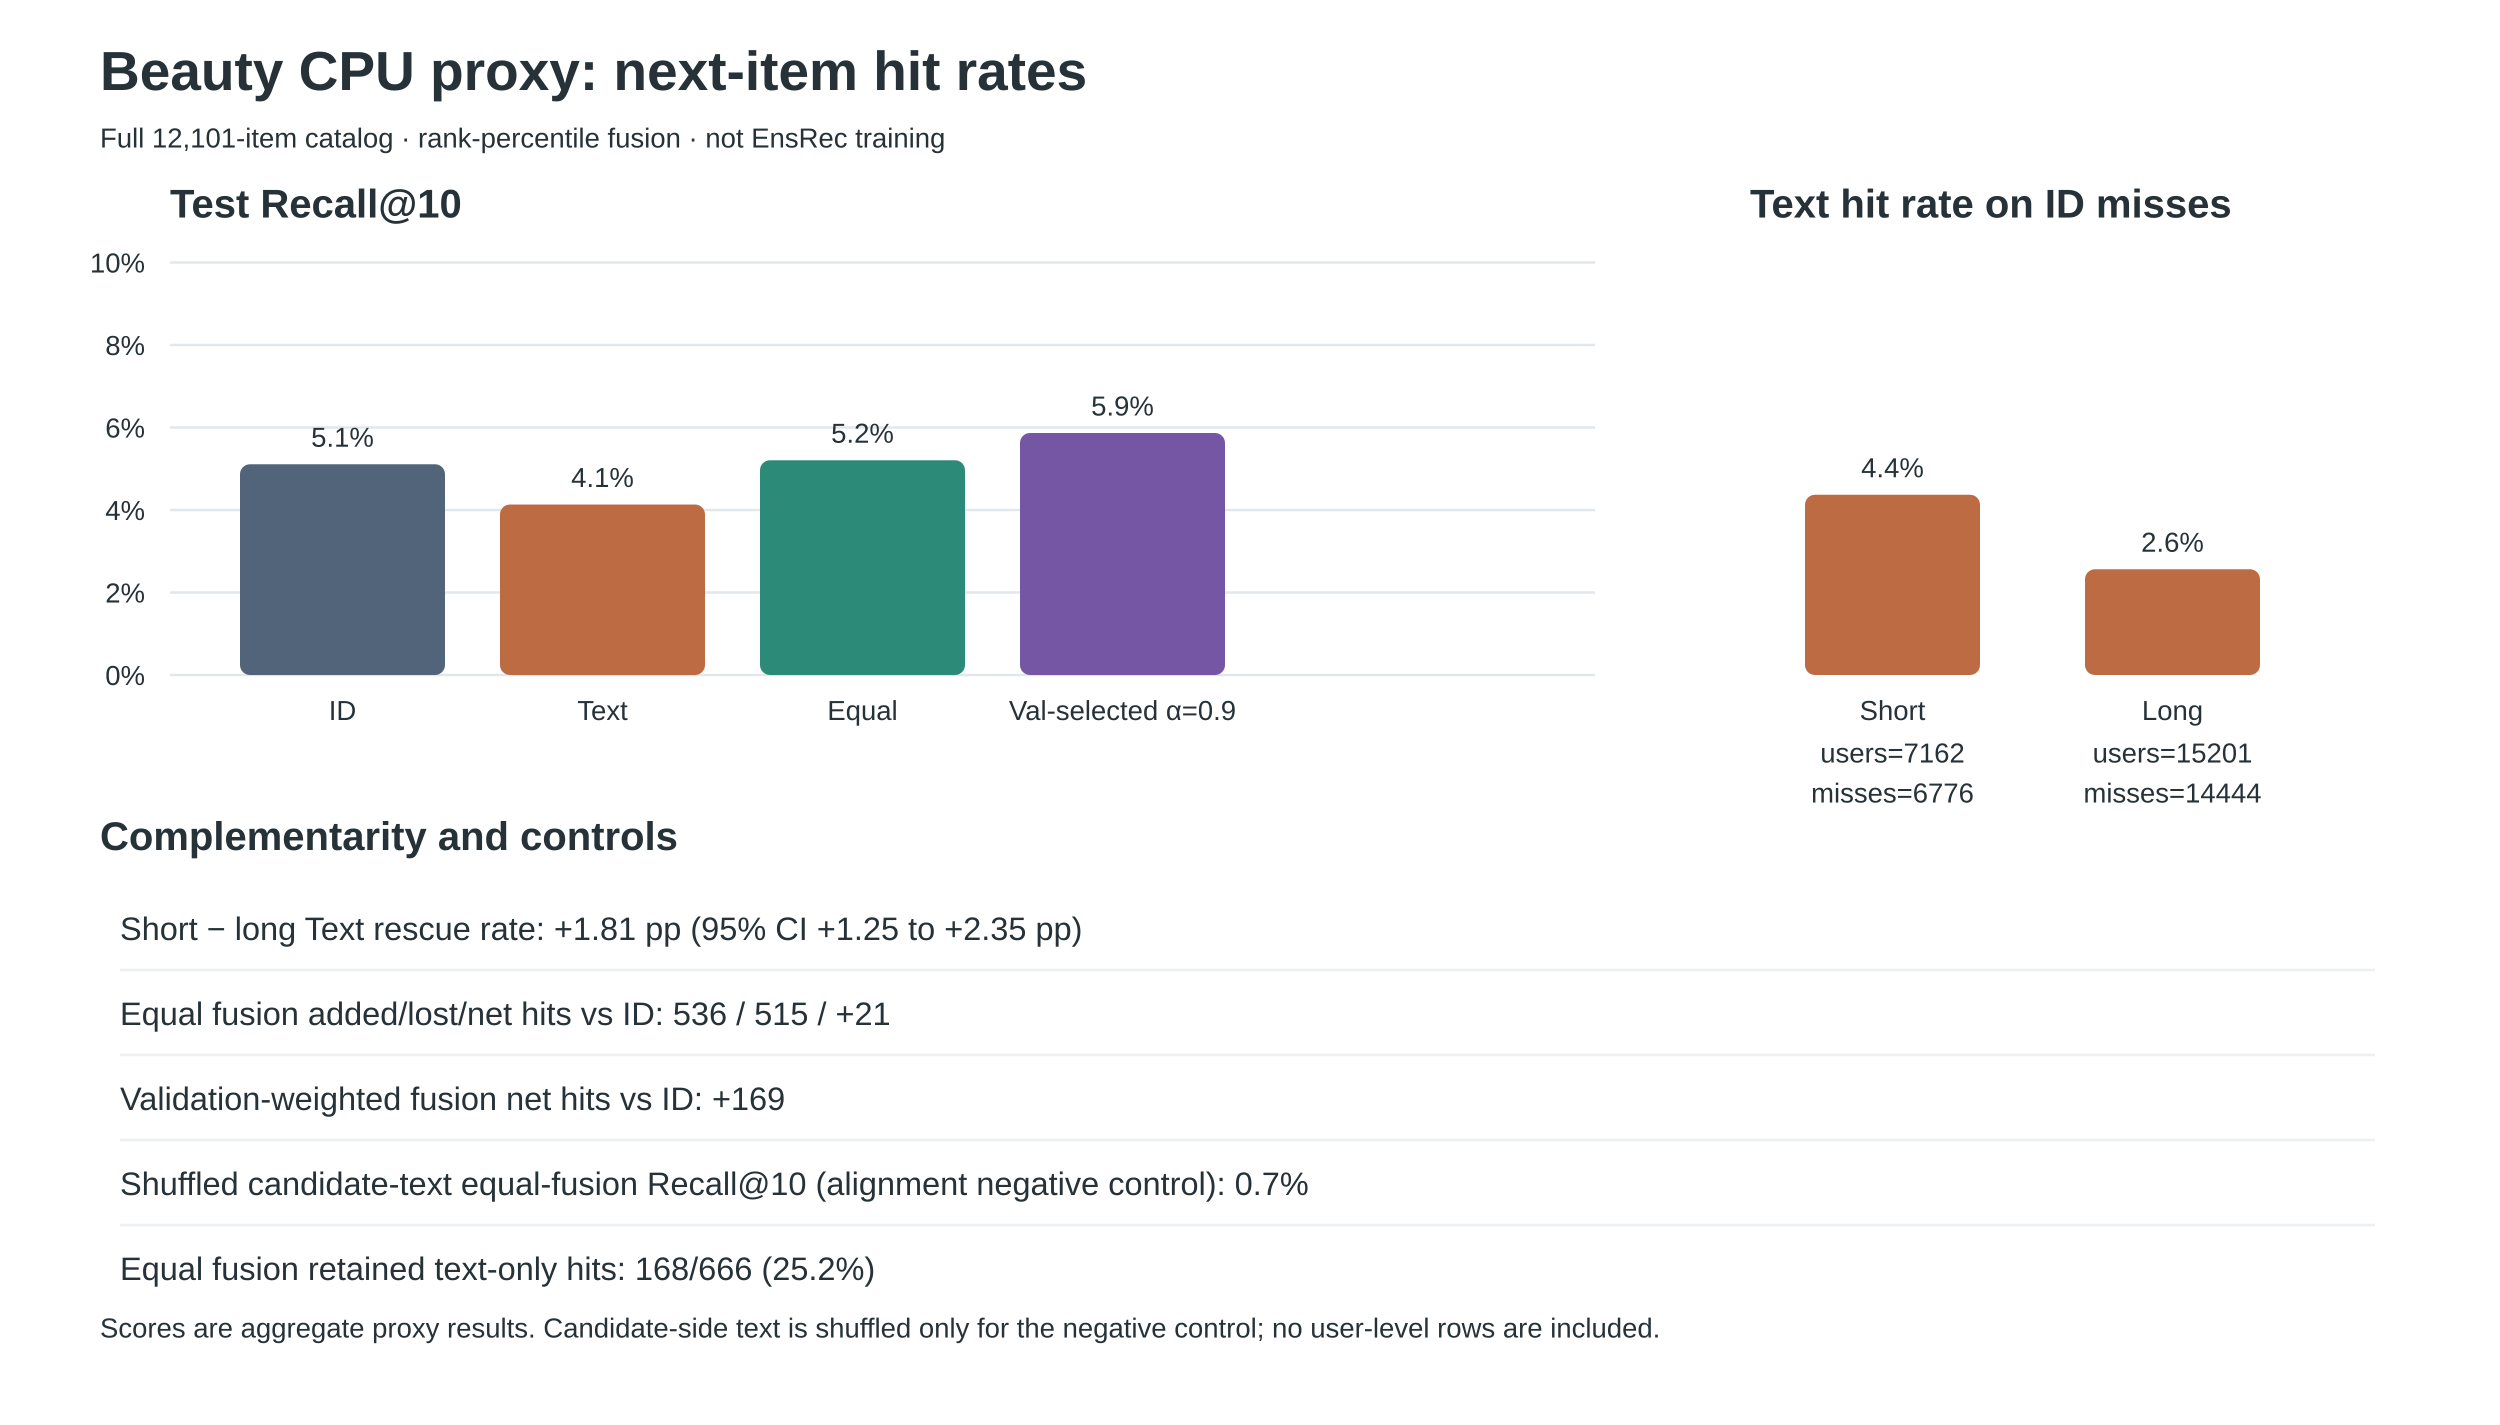
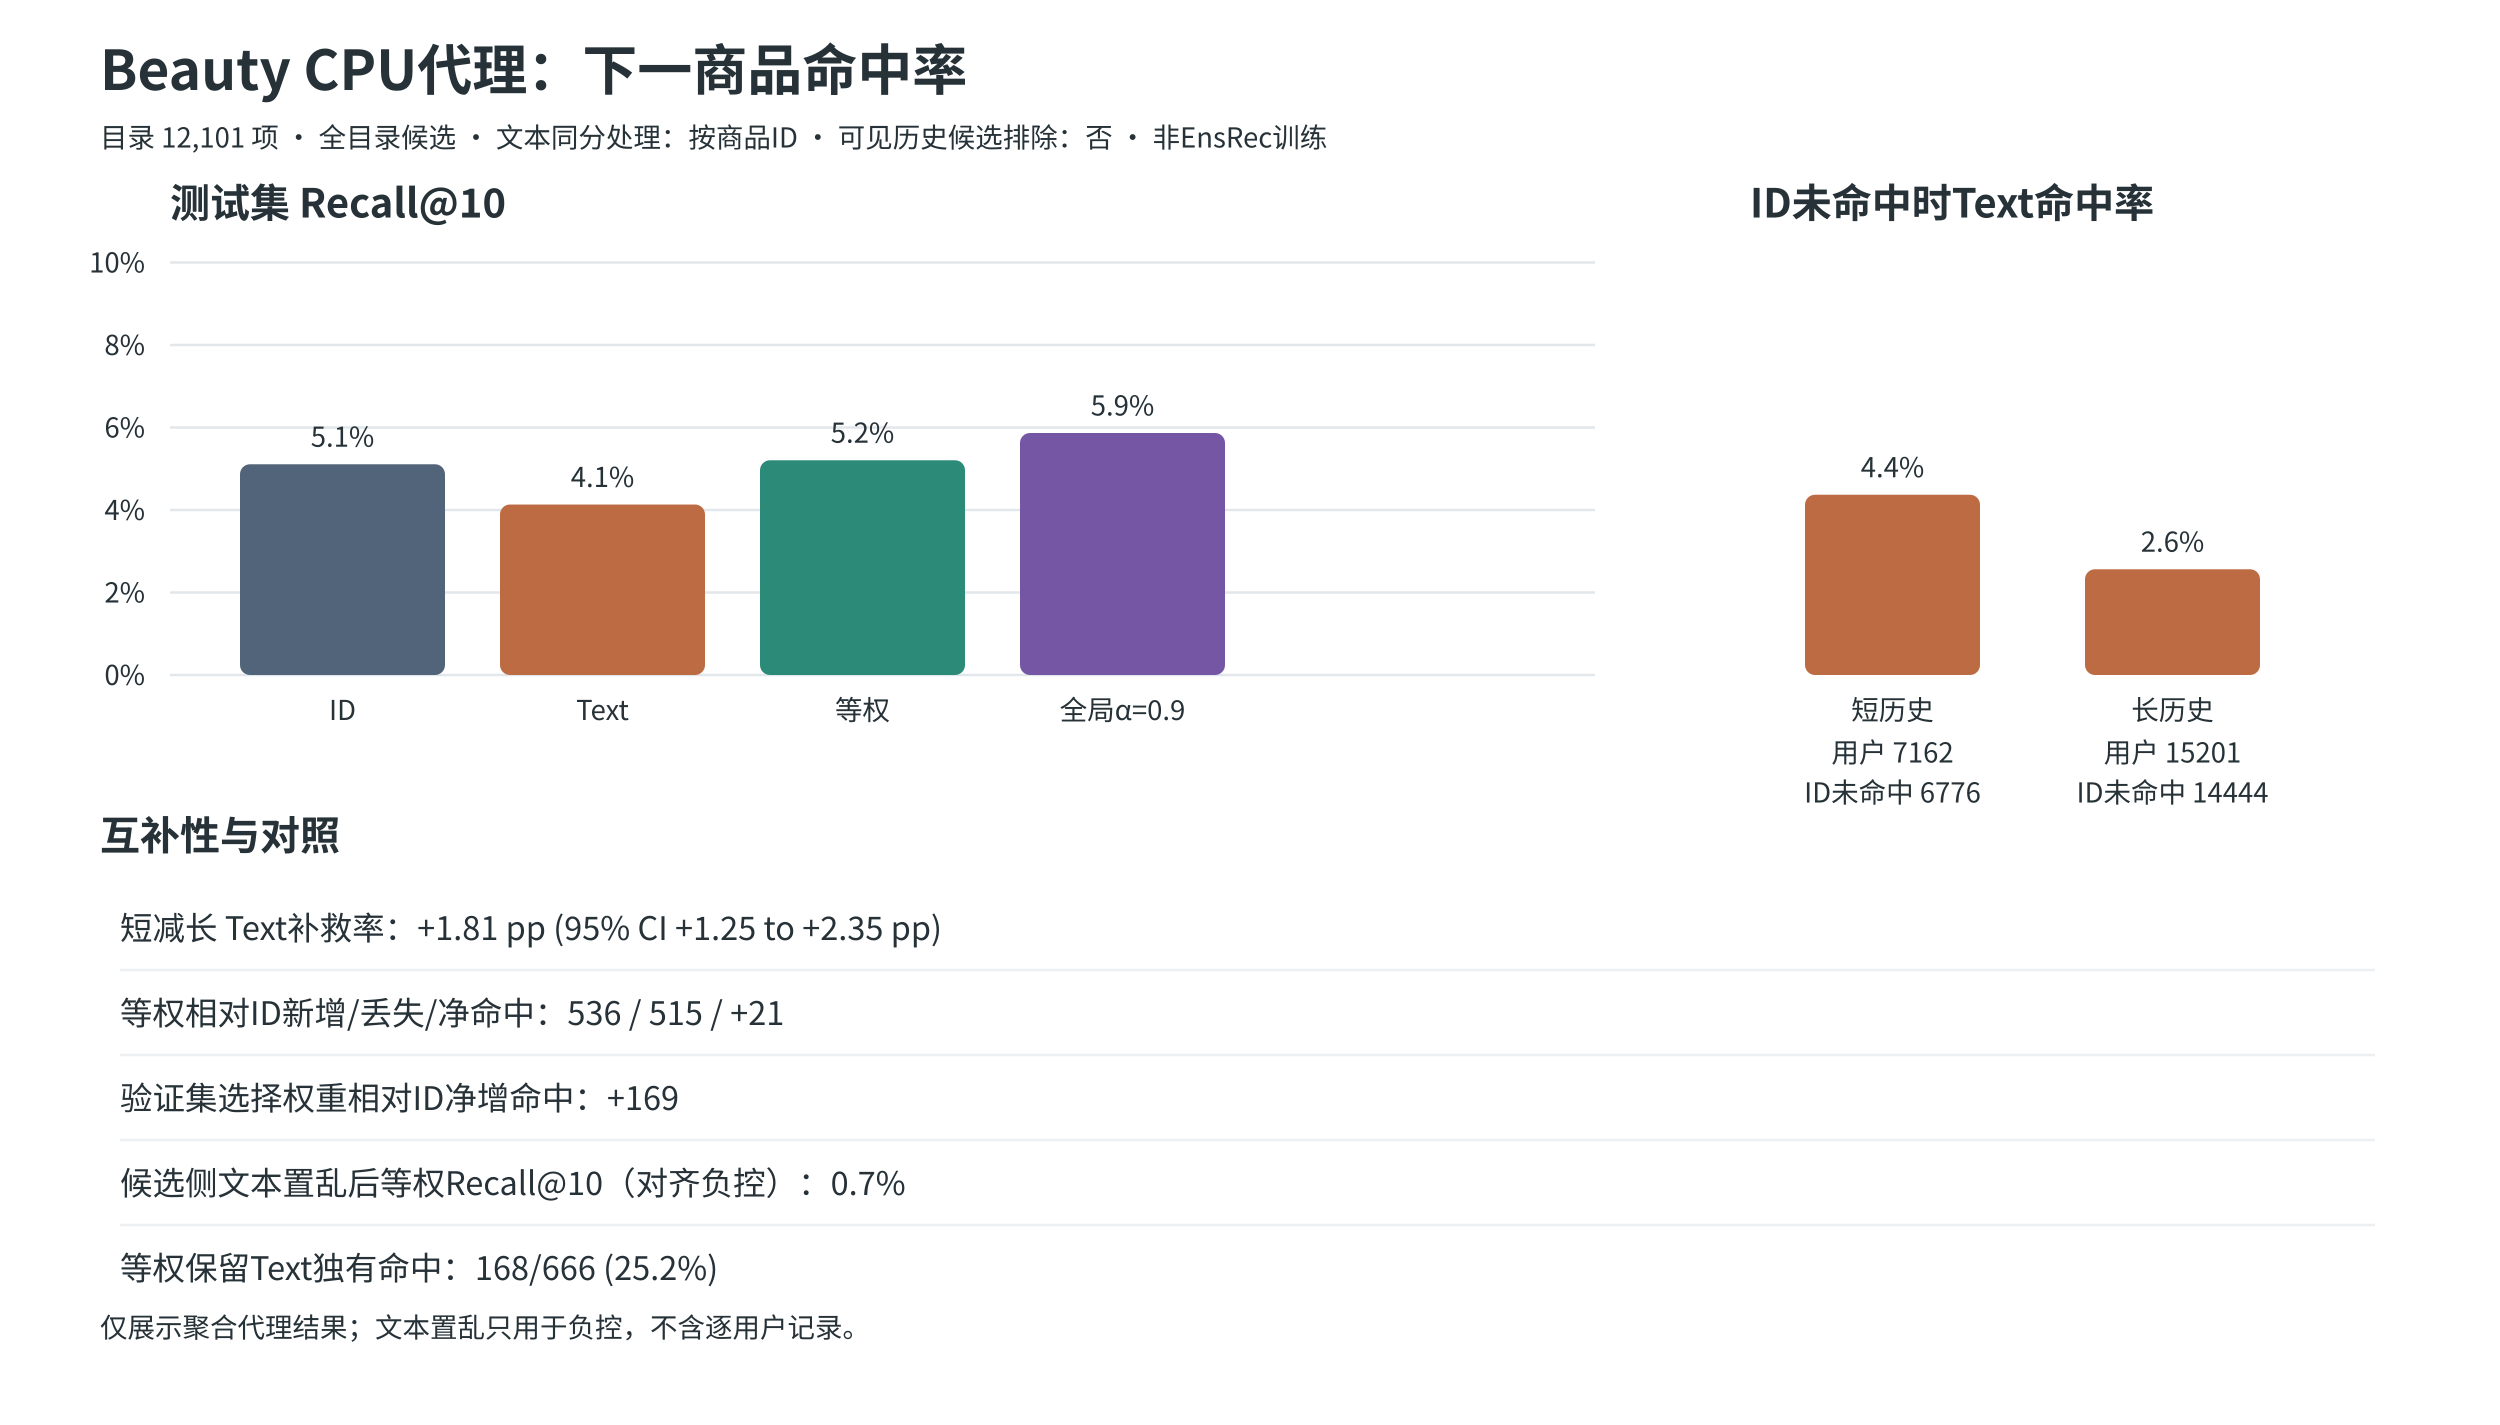
<svg xmlns="http://www.w3.org/2000/svg" width="1000" height="570" viewBox="0 0 1000 570">
  <rect width="100%" height="100%" fill="#fff" />
-   <style>text{font-family:Arial,sans-serif;fill:#263238}.title{font-size:22px;font-weight:bold}.head{font-size:16px;font-weight:bold}.label{font-size:13px}.small{font-size:11px}</style>
-   <text x="40" y="36" class="title">Beauty CPU proxy: next-item hit rates</text>
-   <text x="40" y="59" class="small">Full 12,101-item catalog · rank-percentile fusion · not EnsRec training</text>
-   <text x="68" y="87" class="head">Test Recall@10</text>
+   <style>text{font-family:"PingFang SC","Microsoft YaHei","Noto Sans CJK SC",Arial,sans-serif;fill:#263238}.title{font-size:22px;font-weight:bold}.head{font-size:16px;font-weight:bold}.label{font-size:13px}.small{font-size:11px}</style>
+   <text x="40" y="36" class="title">Beauty CPU代理：下一商品命中率</text>
+   <text x="40" y="59" class="small">目录 12,101 项 · 全目录候选 · 文本同分处理：按商品ID · 可见历史候选排除：否 · 非EnsRec训练</text>
+   <text x="68" y="87" class="head">测试集 Recall@10</text>
  <line x1="68" y1="270.0" x2="638" y2="270.0" stroke="#e2e7eb" />
  <text x="58" y="274.0" text-anchor="end" class="small">0%</text>
  <line x1="68" y1="237.0" x2="638" y2="237.0" stroke="#e2e7eb" />
  <text x="58" y="241.0" text-anchor="end" class="small">2%</text>
  <line x1="68" y1="204.0" x2="638" y2="204.0" stroke="#e2e7eb" />
  <text x="58" y="208.0" text-anchor="end" class="small">4%</text>
  <line x1="68" y1="171.0" x2="638" y2="171.0" stroke="#e2e7eb" />
  <text x="58" y="175.0" text-anchor="end" class="small">6%</text>
  <line x1="68" y1="138.0" x2="638" y2="138.0" stroke="#e2e7eb" />
  <text x="58" y="142.0" text-anchor="end" class="small">8%</text>
  <line x1="68" y1="105.0" x2="638" y2="105.0" stroke="#e2e7eb" />
  <text x="58" y="109.0" text-anchor="end" class="small">10%</text>
  <rect x="96" y="185.7" width="82" height="84.3" rx="4" fill="#52647a" />
  <text x="137.0" y="178.7" text-anchor="middle" class="small">5.1%</text>
  <text x="137.0" y="288" text-anchor="middle" class="small">ID</text>
  <rect x="200" y="201.8" width="82" height="68.2" rx="4" fill="#bd6b43" />
  <text x="241.0" y="194.8" text-anchor="middle" class="small">4.1%</text>
  <text x="241.0" y="288" text-anchor="middle" class="small">Text</text>
  <rect x="304" y="184.1" width="82" height="85.9" rx="4" fill="#2b8a78" />
  <text x="345.0" y="177.1" text-anchor="middle" class="small">5.2%</text>
-   <text x="345.0" y="288" text-anchor="middle" class="small">Equal</text>
+   <text x="345.0" y="288" text-anchor="middle" class="small">等权</text>
  <rect x="408" y="173.2" width="82" height="96.8" rx="4" fill="#7556a5" />
  <text x="449.0" y="166.2" text-anchor="middle" class="small">5.9%</text>
-   <text x="449.0" y="288" text-anchor="middle" class="small">Val-selected α=0.9</text>
-   <text x="700" y="87" class="head">Text hit rate on ID misses</text>
+   <text x="449.0" y="288" text-anchor="middle" class="small">全局α=0.9</text>
+   <text x="700" y="87" class="head">ID未命中时Text命中率</text>
  <rect x="722" y="197.9" width="70" height="72.1" rx="4" fill="#bd6b43" />
  <text x="757" y="190.9" text-anchor="middle" class="small">4.4%</text>
-   <text x="757" y="288" text-anchor="middle" class="small">Short</text>
-   <text x="757" y="305" text-anchor="middle" class="small">users=7162</text>
-   <text x="757" y="321" text-anchor="middle" class="small">misses=6776</text>
+   <text x="757" y="288" text-anchor="middle" class="small">短历史</text>
+   <text x="757" y="305" text-anchor="middle" class="small">用户 7162</text>
+   <text x="757" y="321" text-anchor="middle" class="small">ID未命中 6776</text>
  <rect x="834" y="227.7" width="70" height="42.3" rx="4" fill="#bd6b43" />
  <text x="869" y="220.7" text-anchor="middle" class="small">2.6%</text>
-   <text x="869" y="288" text-anchor="middle" class="small">Long</text>
-   <text x="869" y="305" text-anchor="middle" class="small">users=15201</text>
-   <text x="869" y="321" text-anchor="middle" class="small">misses=14444</text>
-   <text x="40" y="340" class="head">Complementarity and controls</text>
-   <text x="48" y="376" class="label">Short − long Text rescue rate: +1.81 pp (95% CI +1.25 to +2.35 pp)</text>
+   <text x="869" y="288" text-anchor="middle" class="small">长历史</text>
+   <text x="869" y="305" text-anchor="middle" class="small">用户 15201</text>
+   <text x="869" y="321" text-anchor="middle" class="small">ID未命中 14444</text>
+   <text x="40" y="340" class="head">互补性与对照</text>
+   <text x="48" y="376" class="label">短减长 Text补救率：+1.81 pp (95% CI +1.25 to +2.35 pp)</text>
  <line x1="48" y1="388" x2="950" y2="388" stroke="#edf0f2" />
-   <text x="48" y="410" class="label">Equal fusion added/lost/net hits vs ID: 536 / 515 / +21</text>
+   <text x="48" y="410" class="label">等权相对ID新增/丢失/净命中：536 / 515 / +21</text>
  <line x1="48" y1="422" x2="950" y2="422" stroke="#edf0f2" />
-   <text x="48" y="444" class="label">Validation-weighted fusion net hits vs ID: +169</text>
+   <text x="48" y="444" class="label">验证集选择权重相对ID净增命中：+169</text>
  <line x1="48" y1="456" x2="950" y2="456" stroke="#edf0f2" />
-   <text x="48" y="478" class="label">Shuffled candidate-text equal-fusion Recall@10 (alignment negative control): 0.7%</text>
+   <text x="48" y="478" class="label">候选侧文本置乱后等权Recall@10（对齐负控）：0.7%</text>
  <line x1="48" y1="490" x2="950" y2="490" stroke="#edf0f2" />
-   <text x="48" y="512" class="label">Equal fusion retained text-only hits: 168/666 (25.2%)</text>
-   <text x="40" y="535" class="small">Scores are aggregate proxy results. Candidate-side text is shuffled only for the negative control; no user-level rows are included.</text>
+   <text x="48" y="512" class="label">等权保留Text独有命中：168/666 (25.2%)</text>
+   <text x="40" y="535" class="small">仅展示聚合代理结果；文本置乱只用于负控，不含逐用户记录。</text>
</svg>
